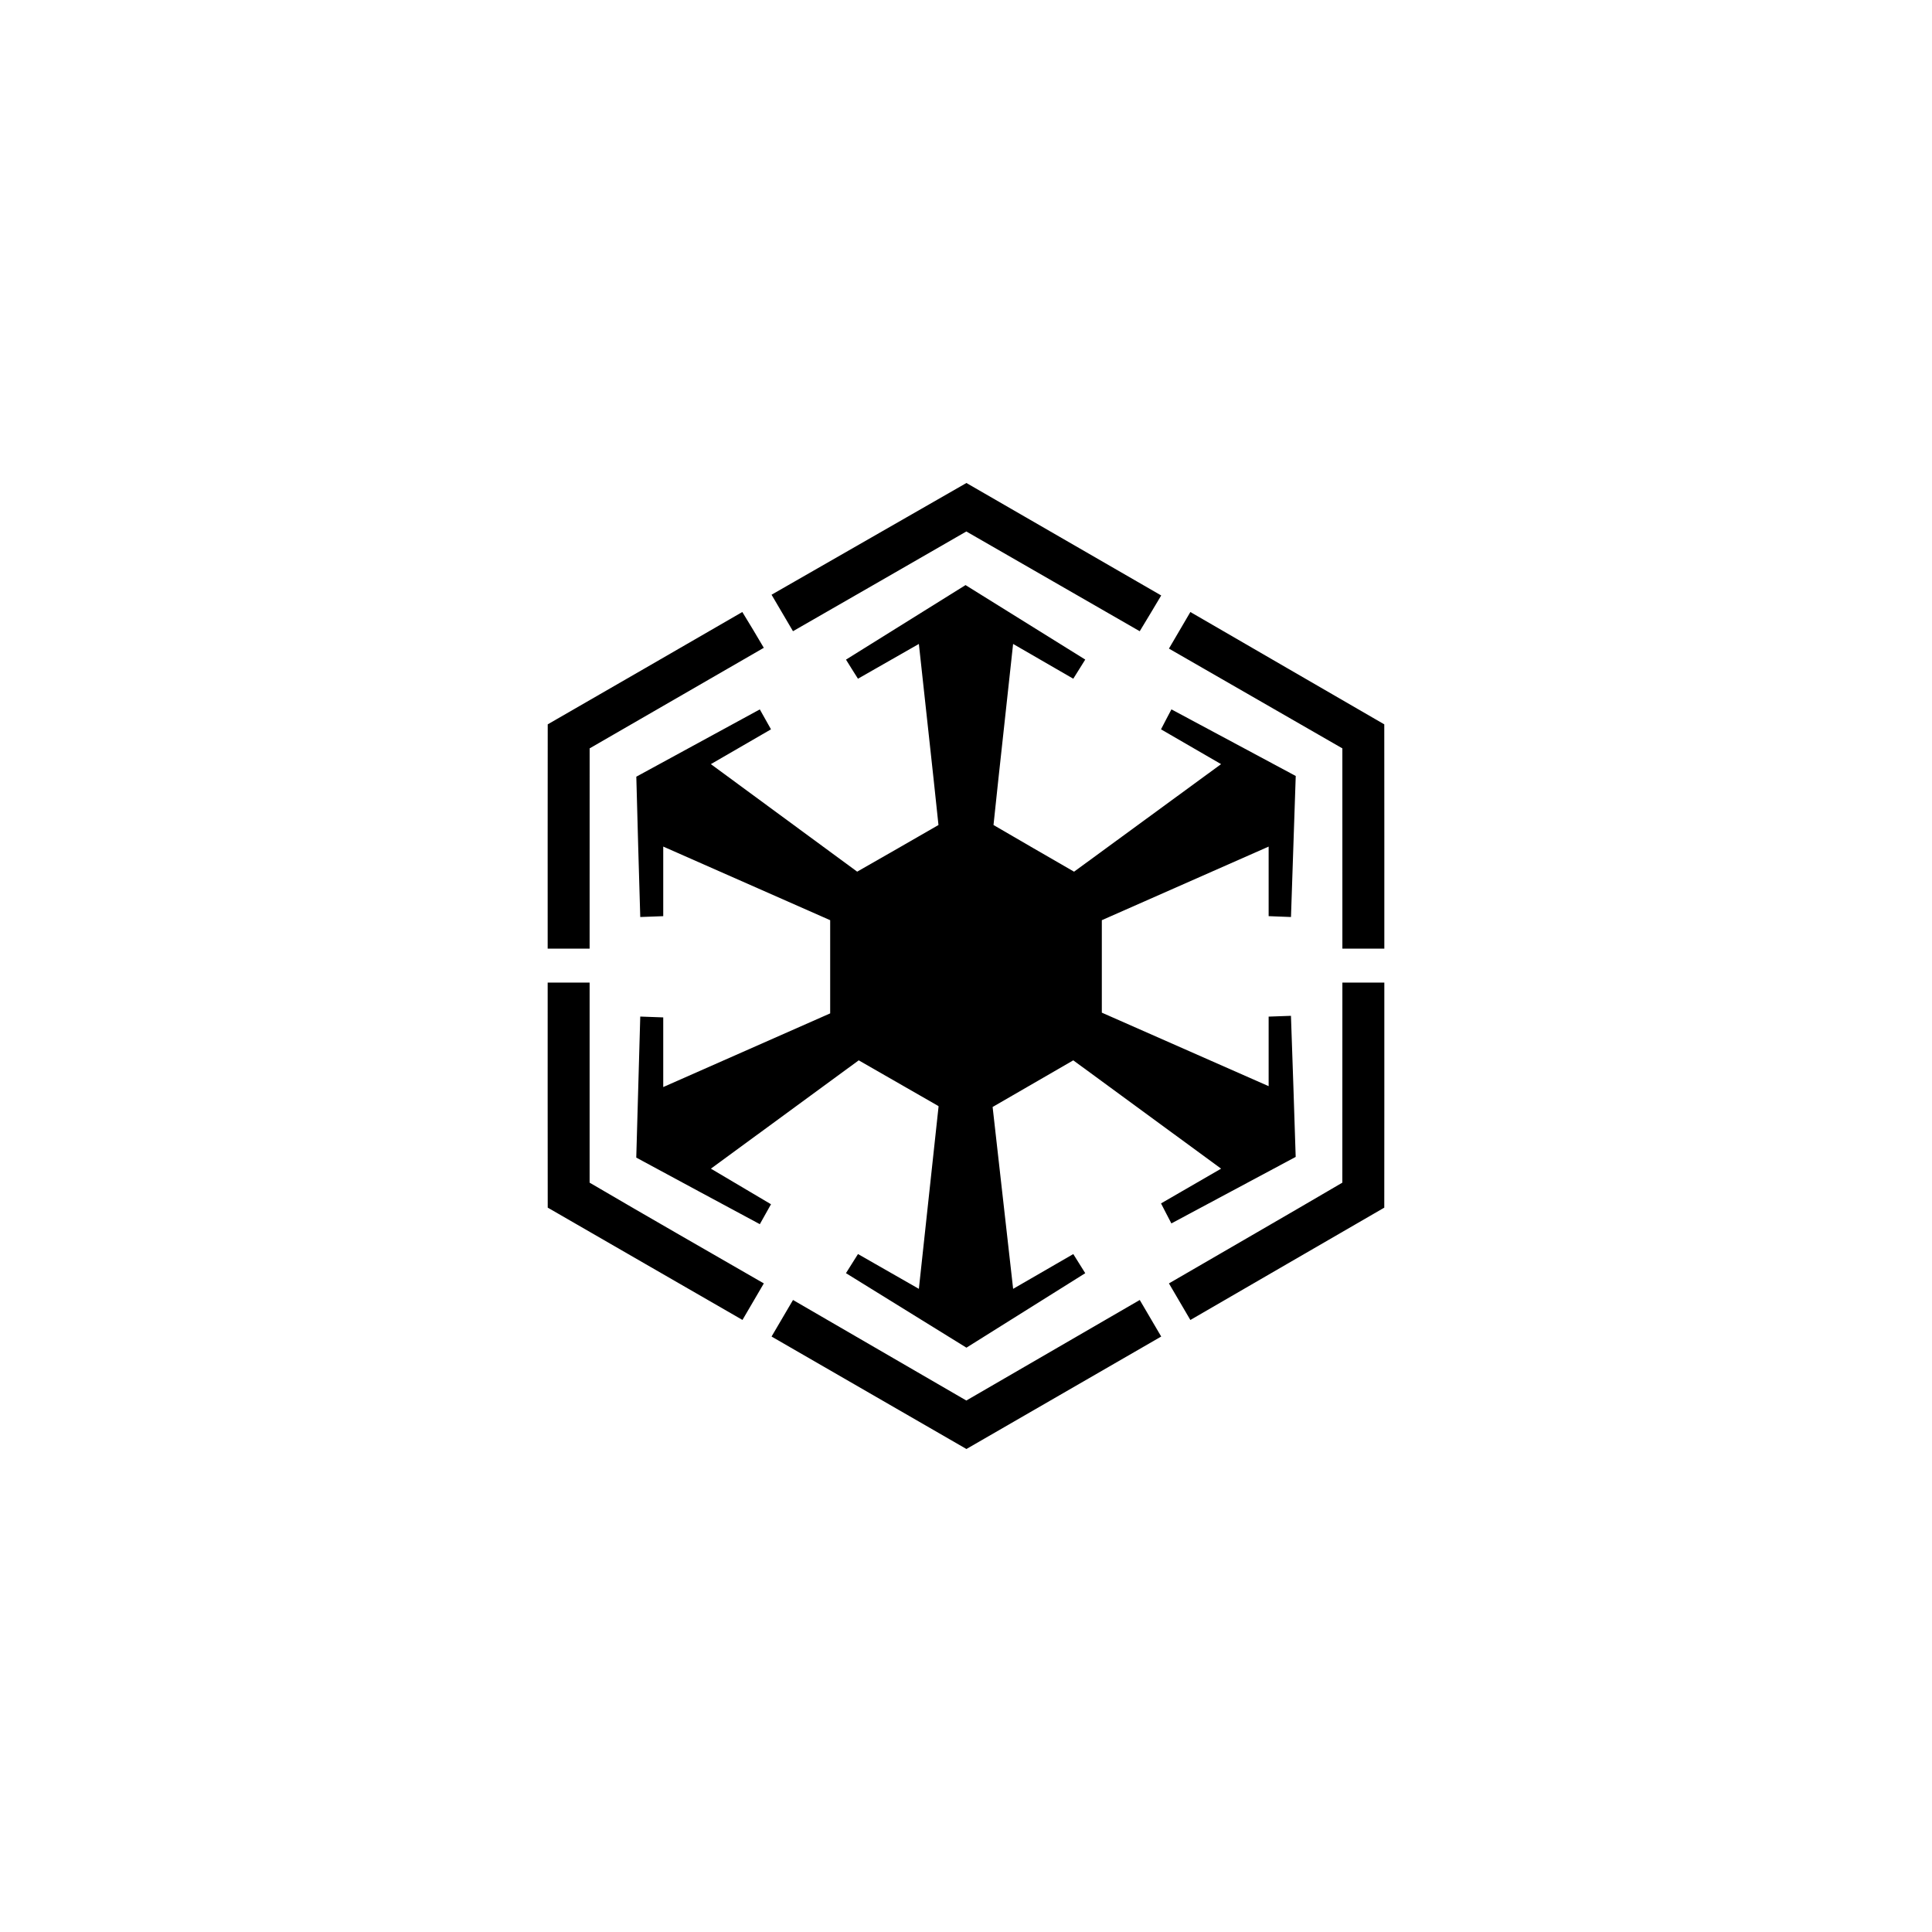
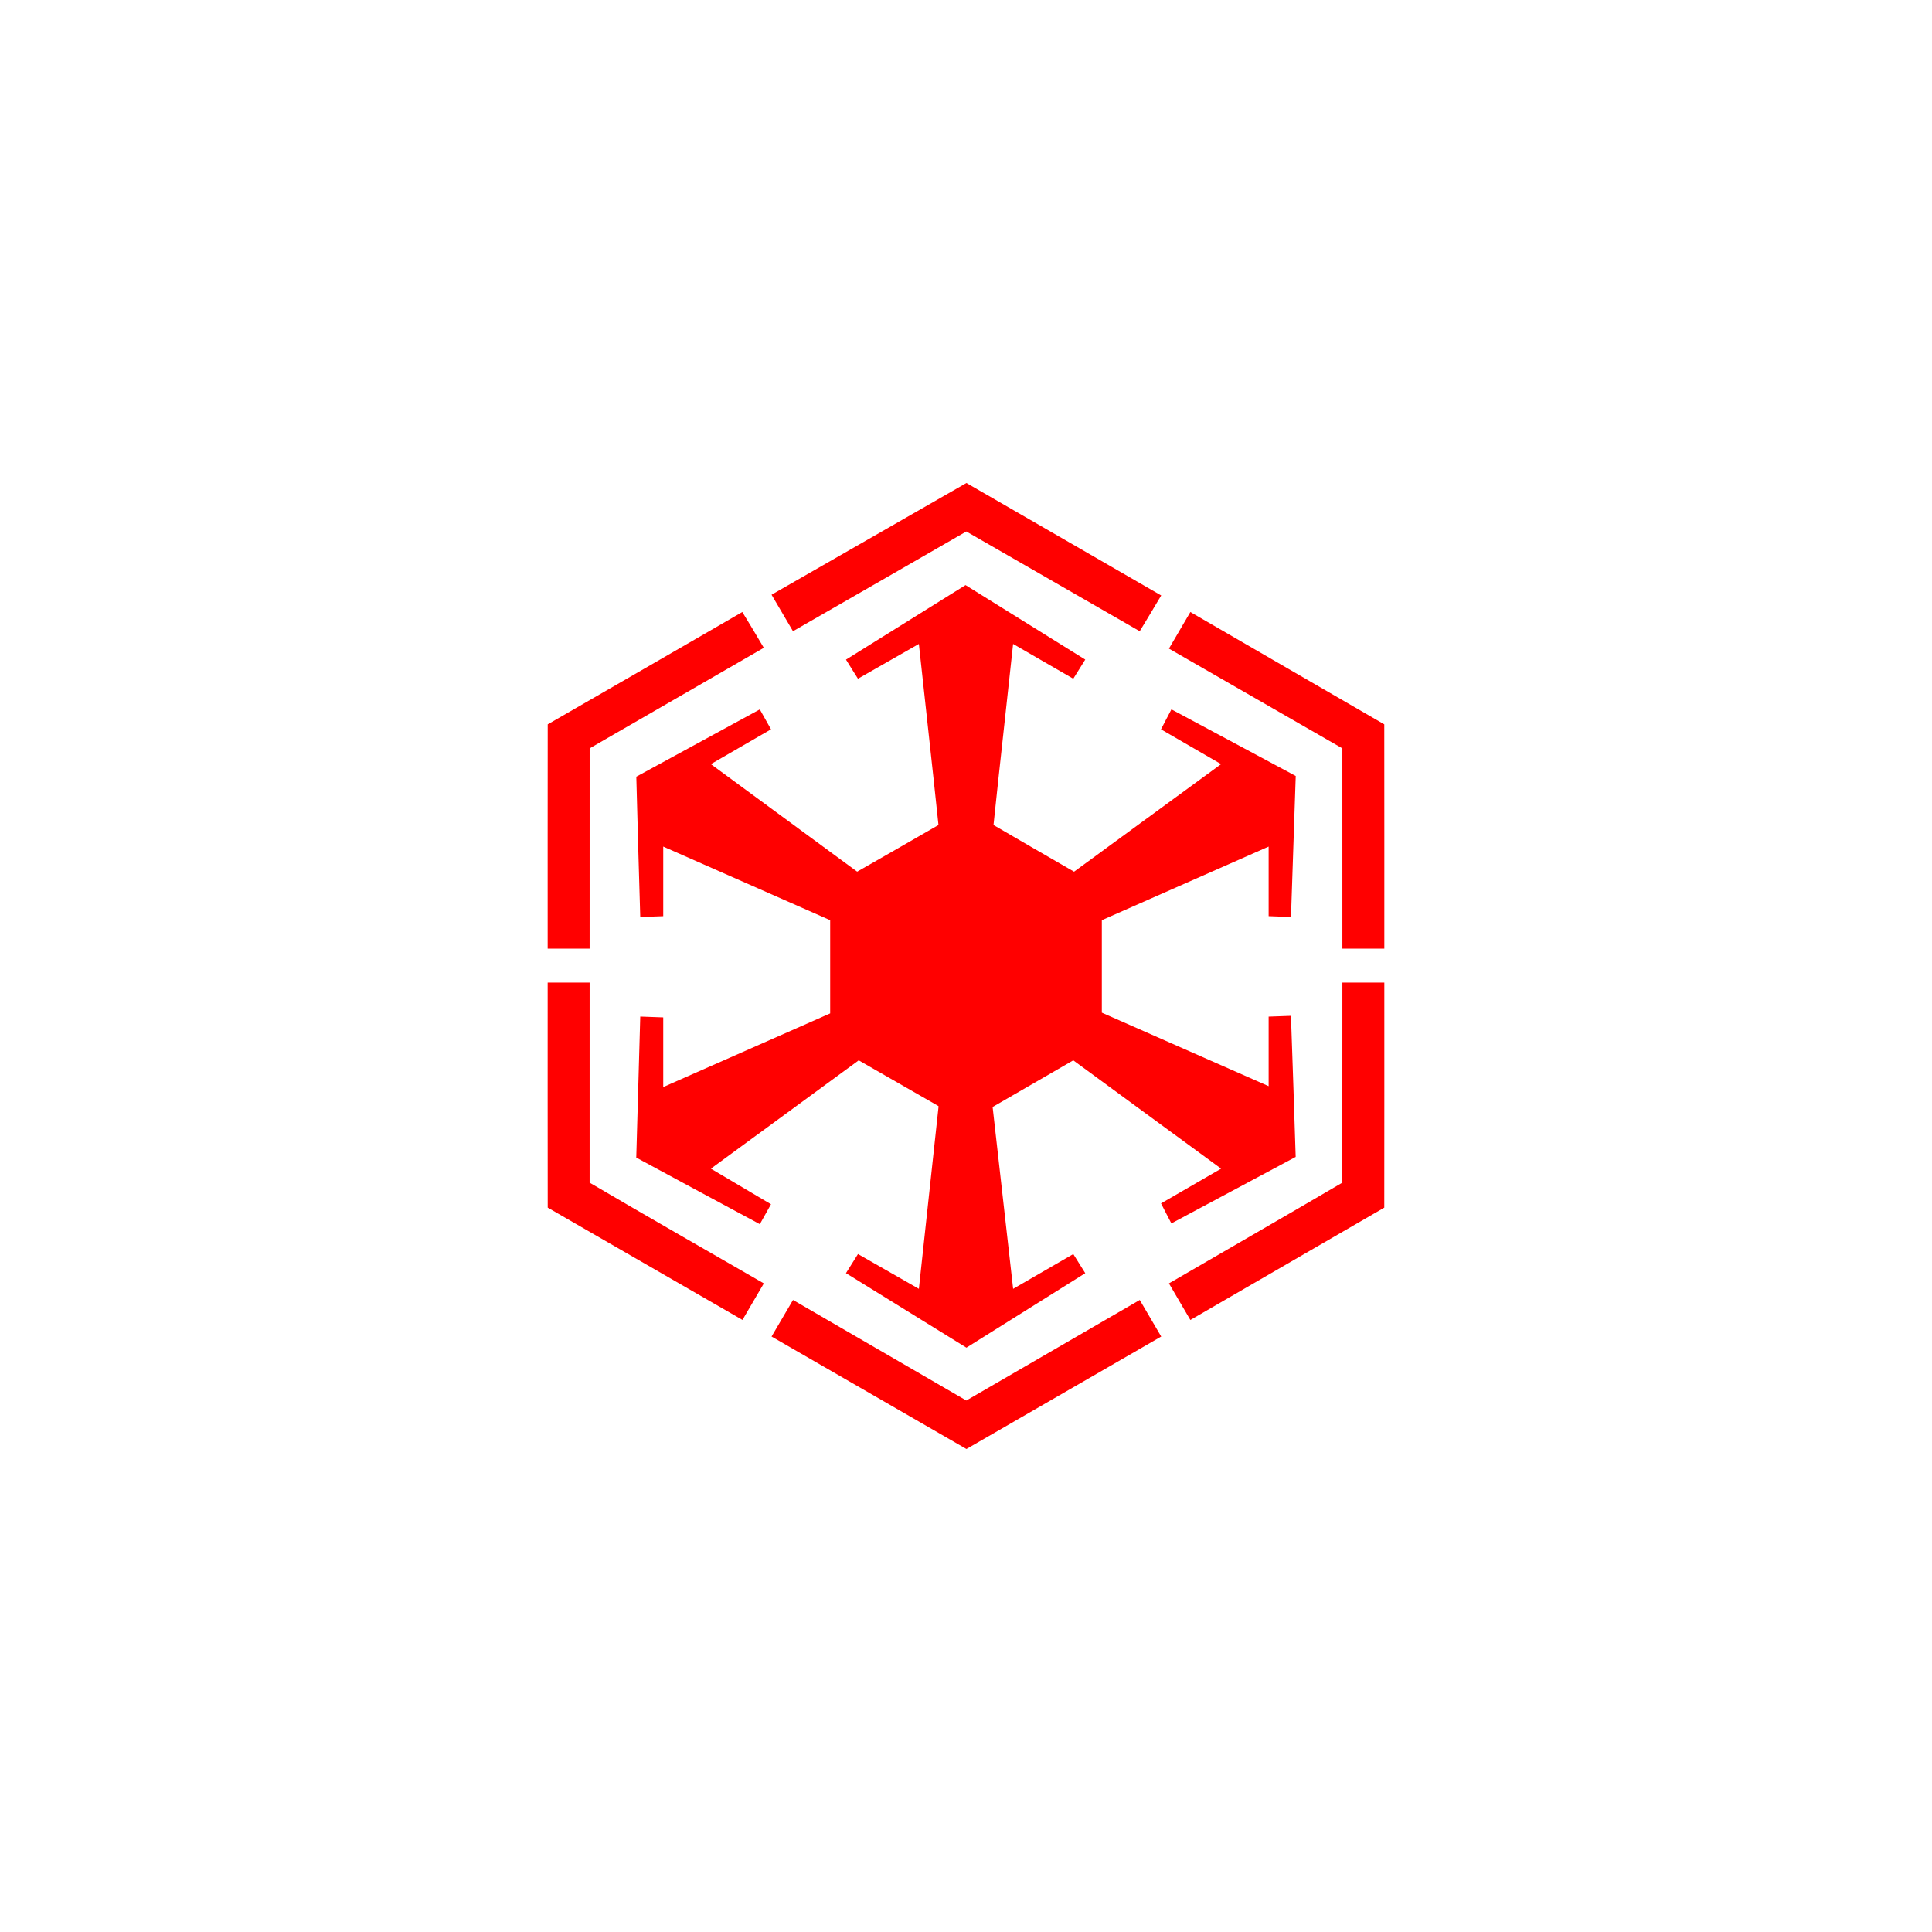
- <svg xmlns="http://www.w3.org/2000/svg" width="76px" height="76px" viewBox="0 0 76 76" version="1.1" baseProfile="full" enable-background="new 0 0 76.00 76.00" xml:space="preserve">
-   <path fill="#000000" fill-opacity="1" stroke-linejoin="round" d="M 30.351,23.395L 38.017,19L 45.679,23.424C 45.399,23.894 45.119,24.364 44.834,24.831L 38.013,20.907C 35.741,22.216 33.469,23.525 31.194,24.83L 30.351,23.395 Z M 33.279,25.948L 37.982,23.016L 42.691,25.946L 42.22,26.699L 39.853,25.331C 39.6,27.706 39.329,30.08 39.082,32.454C 40.135,33.071 41.194,33.678 42.251,34.29L 48.034,30.059L 45.671,28.69C 45.809,28.429 45.94,28.165 46.081,27.905C 47.71,28.781 49.343,29.648 50.971,30.525L 50.784,36.073L 49.905,36.039L 49.905,33.303L 43.343,36.198L 43.343,39.835L 49.905,42.727L 49.905,39.991L 50.783,39.96C 50.847,41.81 50.912,43.66 50.969,45.51L 46.079,48.126C 45.944,47.863 45.804,47.603 45.672,47.339C 46.461,46.886 47.247,46.427 48.035,45.972L 42.22,41.711L 39.047,43.546L 39.854,50.7L 42.22,49.332L 42.691,50.084L 38.017,53.014L 33.278,50.083L 33.751,49.331L 36.146,50.7L 36.919,43.544C 36.933,43.506 36.889,43.498 36.867,43.482L 33.78,41.711L 27.965,45.972L 30.329,47.372L 29.89,48.156C 28.269,47.284 26.648,46.414 25.029,45.537C 25.081,43.688 25.131,41.838 25.186,39.989L 26.09,40.022L 26.09,42.762L 32.657,39.864L 32.657,36.198L 26.09,33.302L 26.09,36.04L 25.186,36.073C 25.132,34.233 25.077,32.392 25.031,30.553L 29.889,27.906L 30.329,28.69L 27.964,30.059L 33.719,34.289C 34.785,33.678 35.854,33.071 36.917,32.454C 36.67,30.08 36.4,27.706 36.146,25.331L 33.75,26.699C 33.59,26.451 33.436,26.198 33.279,25.948 Z M 21.546,28.494C 24.099,27.024 26.651,25.55 29.201,24.075C 29.489,24.54 29.768,25.012 30.046,25.483L 23.195,29.439L 23.194,37.316L 21.544,37.316C 21.545,34.375 21.541,31.434 21.546,28.494 Z M 45.983,25.514L 46.826,24.075C 49.37,25.546 51.909,27.025 54.454,28.494C 54.459,31.434 54.455,34.375 54.456,37.316L 52.806,37.316L 52.805,29.439L 45.983,25.514 Z M 21.544,38.653L 23.194,38.653L 23.194,46.523C 25.538,47.898 28.014,49.313 30.047,50.486L 29.207,51.923C 26.65,50.456 24.102,48.974 21.546,47.505C 21.541,44.555 21.545,41.604 21.544,38.653 Z M 52.806,38.653L 54.456,38.653C 54.455,41.604 54.459,44.555 54.454,47.506C 51.909,48.975 49.37,50.454 46.826,51.925L 45.983,50.486C 48.255,49.164 50.538,47.853 52.804,46.523L 52.806,38.653 Z M 30.351,52.576L 31.195,51.138L 38.013,55.093L 44.835,51.138L 45.679,52.576L 38.017,57L 30.351,52.576 Z " />
+ <svg xmlns="http://www.w3.org/2000/svg" width="100px" height="100px" viewBox="0 0 76 76" version="1.1" baseProfile="full" enable-background="new 0 0 76.00 76.00" xml:space="preserve">
+   <path fill="red" fill-opacity="1" stroke-linejoin="round" d="M 30.351,23.395L 38.017,19L 45.679,23.424C 45.399,23.894 45.119,24.364 44.834,24.831L 38.013,20.907C 35.741,22.216 33.469,23.525 31.194,24.83L 30.351,23.395 Z M 33.279,25.948L 37.982,23.016L 42.691,25.946L 42.22,26.699L 39.853,25.331C 39.6,27.706 39.329,30.08 39.082,32.454C 40.135,33.071 41.194,33.678 42.251,34.29L 48.034,30.059L 45.671,28.69C 45.809,28.429 45.94,28.165 46.081,27.905C 47.71,28.781 49.343,29.648 50.971,30.525L 50.784,36.073L 49.905,36.039L 49.905,33.303L 43.343,36.198L 43.343,39.835L 49.905,42.727L 49.905,39.991L 50.783,39.96C 50.847,41.81 50.912,43.66 50.969,45.51L 46.079,48.126C 45.944,47.863 45.804,47.603 45.672,47.339C 46.461,46.886 47.247,46.427 48.035,45.972L 42.22,41.711L 39.047,43.546L 39.854,50.7L 42.22,49.332L 42.691,50.084L 38.017,53.014L 33.278,50.083L 33.751,49.331L 36.146,50.7L 36.919,43.544C 36.933,43.506 36.889,43.498 36.867,43.482L 33.78,41.711L 27.965,45.972L 30.329,47.372L 29.89,48.156C 28.269,47.284 26.648,46.414 25.029,45.537C 25.081,43.688 25.131,41.838 25.186,39.989L 26.09,40.022L 26.09,42.762L 32.657,39.864L 32.657,36.198L 26.09,33.302L 26.09,36.04L 25.186,36.073C 25.132,34.233 25.077,32.392 25.031,30.553L 29.889,27.906L 30.329,28.69L 27.964,30.059L 33.719,34.289C 34.785,33.678 35.854,33.071 36.917,32.454C 36.67,30.08 36.4,27.706 36.146,25.331L 33.75,26.699C 33.59,26.451 33.436,26.198 33.279,25.948 Z M 21.546,28.494C 24.099,27.024 26.651,25.55 29.201,24.075C 29.489,24.54 29.768,25.012 30.046,25.483L 23.195,29.439L 23.194,37.316L 21.544,37.316C 21.545,34.375 21.541,31.434 21.546,28.494 Z M 45.983,25.514L 46.826,24.075C 49.37,25.546 51.909,27.025 54.454,28.494C 54.459,31.434 54.455,34.375 54.456,37.316L 52.806,37.316L 52.805,29.439L 45.983,25.514 Z M 21.544,38.653L 23.194,38.653L 23.194,46.523C 25.538,47.898 28.014,49.313 30.047,50.486L 29.207,51.923C 26.65,50.456 24.102,48.974 21.546,47.505C 21.541,44.555 21.545,41.604 21.544,38.653 Z M 52.806,38.653L 54.456,38.653C 54.455,41.604 54.459,44.555 54.454,47.506C 51.909,48.975 49.37,50.454 46.826,51.925L 45.983,50.486C 48.255,49.164 50.538,47.853 52.804,46.523L 52.806,38.653 Z M 30.351,52.576L 31.195,51.138L 38.013,55.093L 44.835,51.138L 45.679,52.576L 38.017,57L 30.351,52.576 Z " />
</svg>
